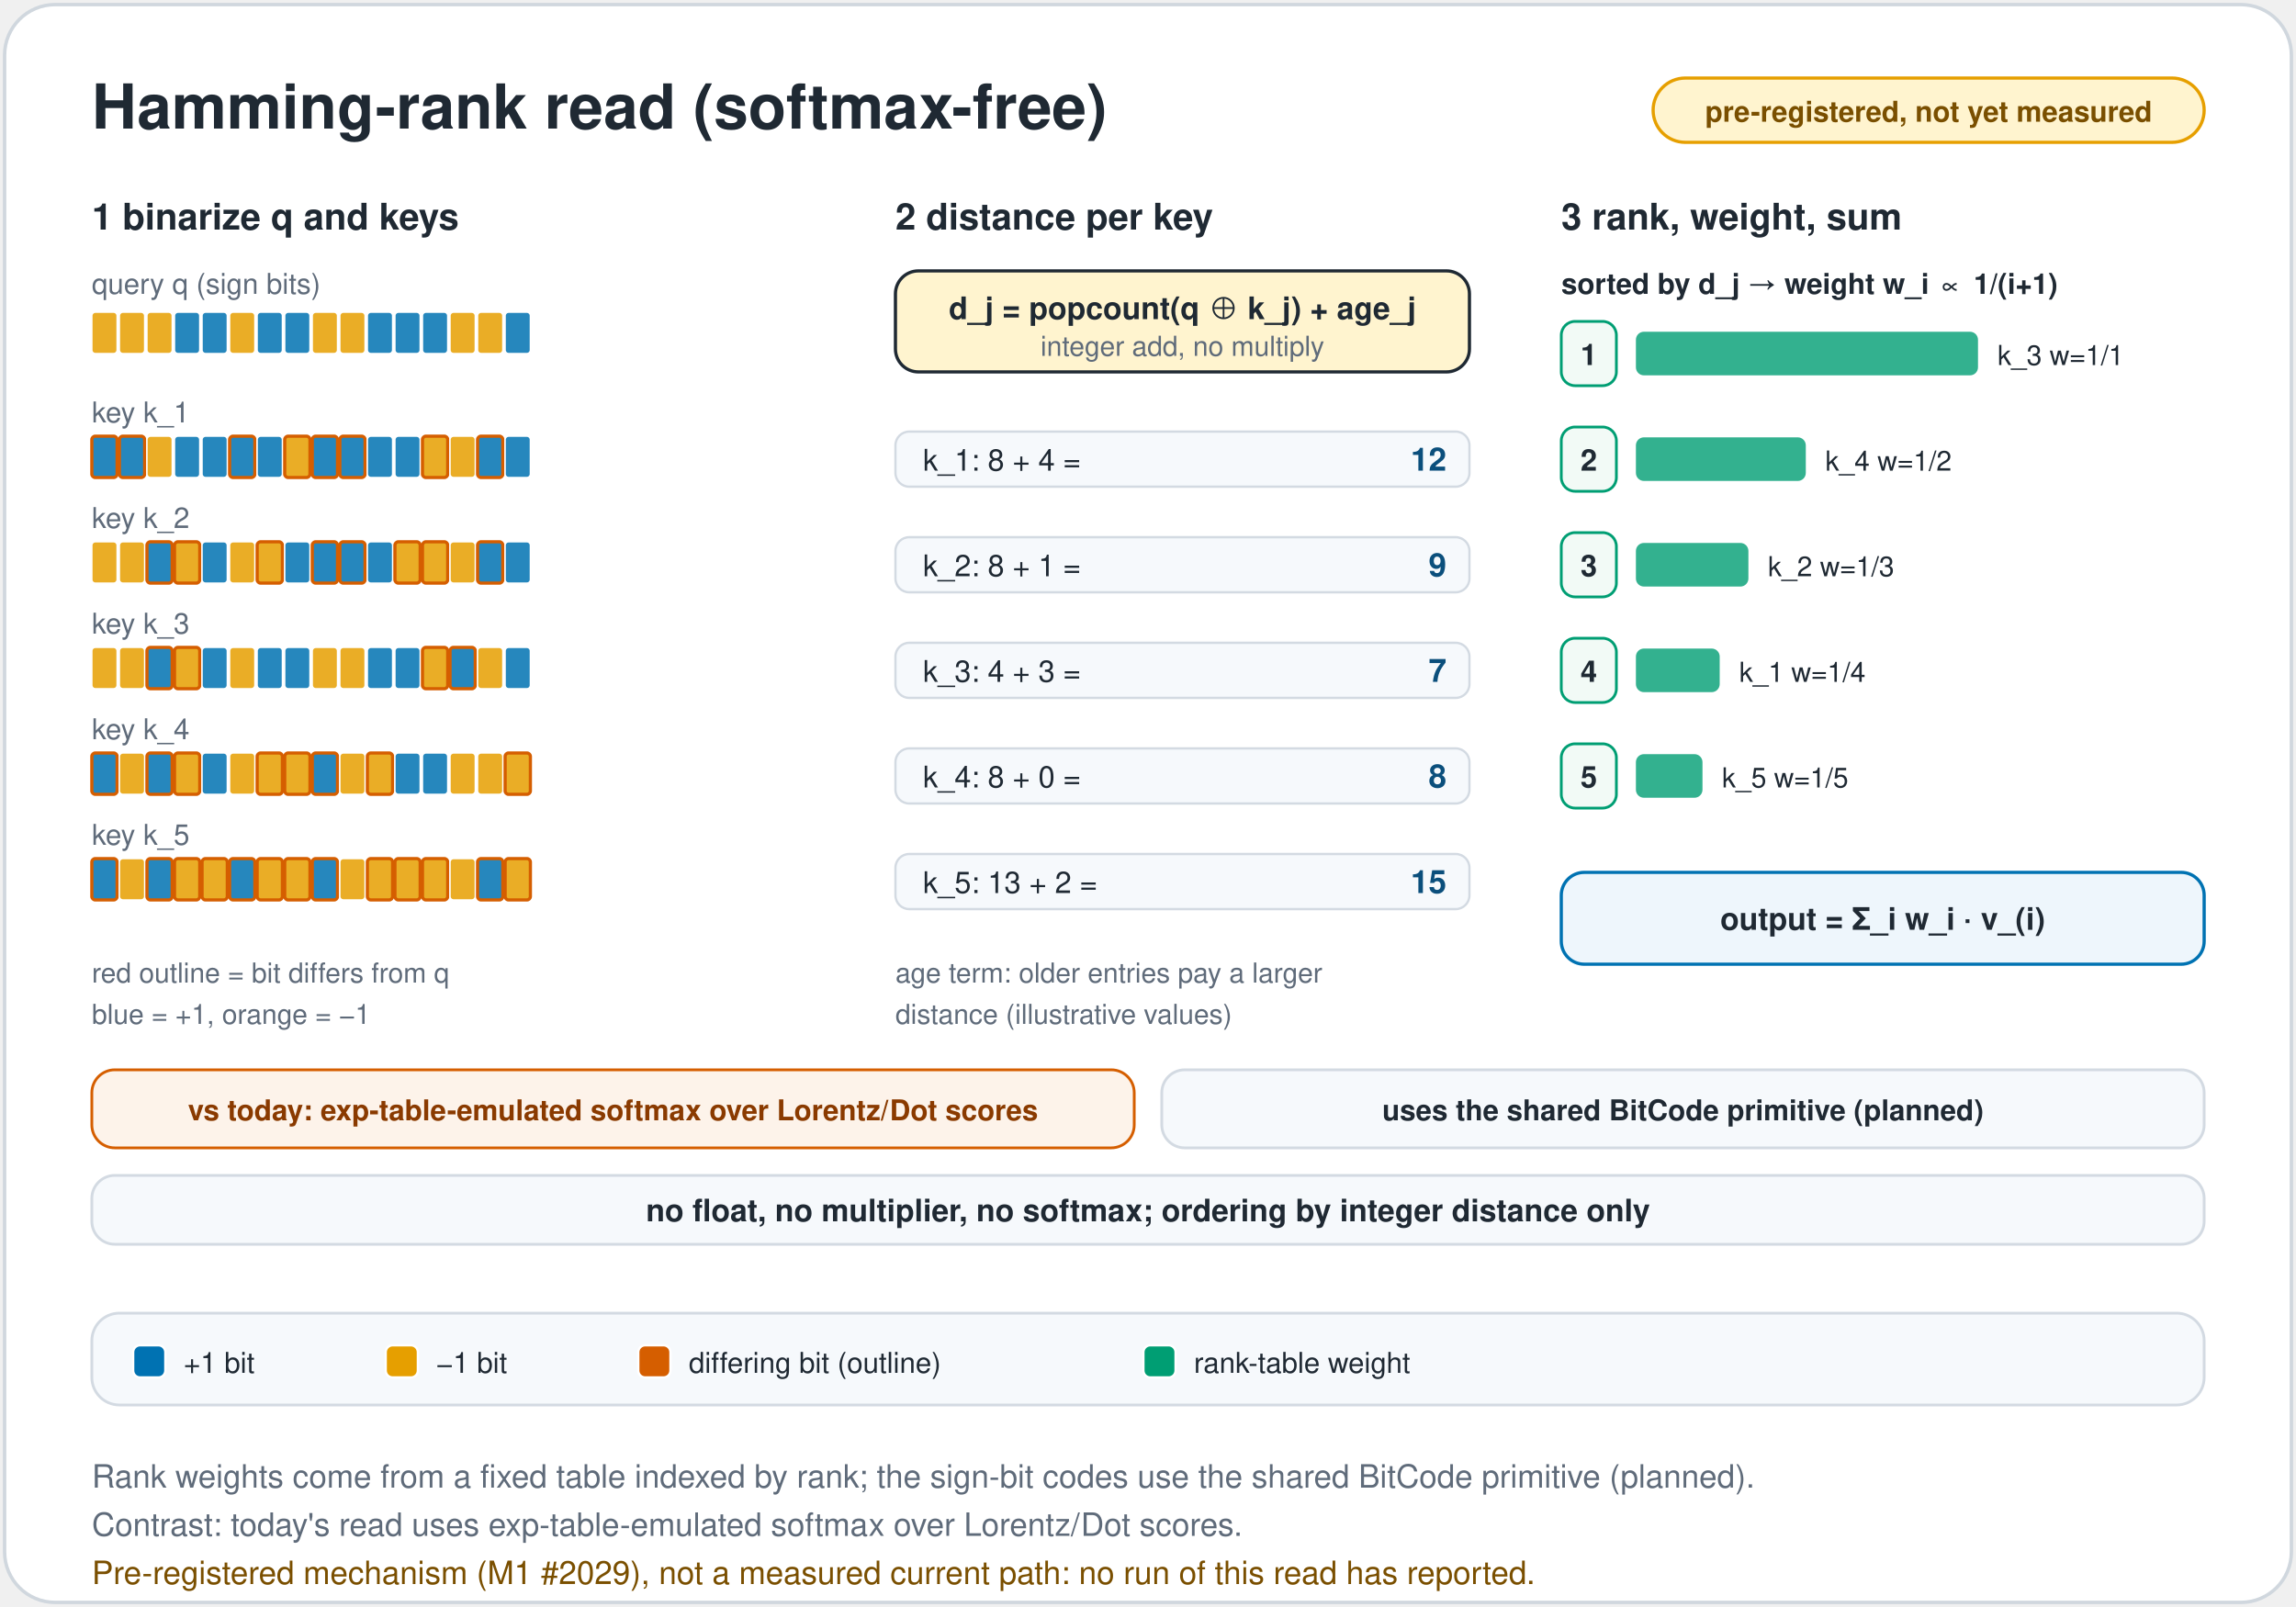
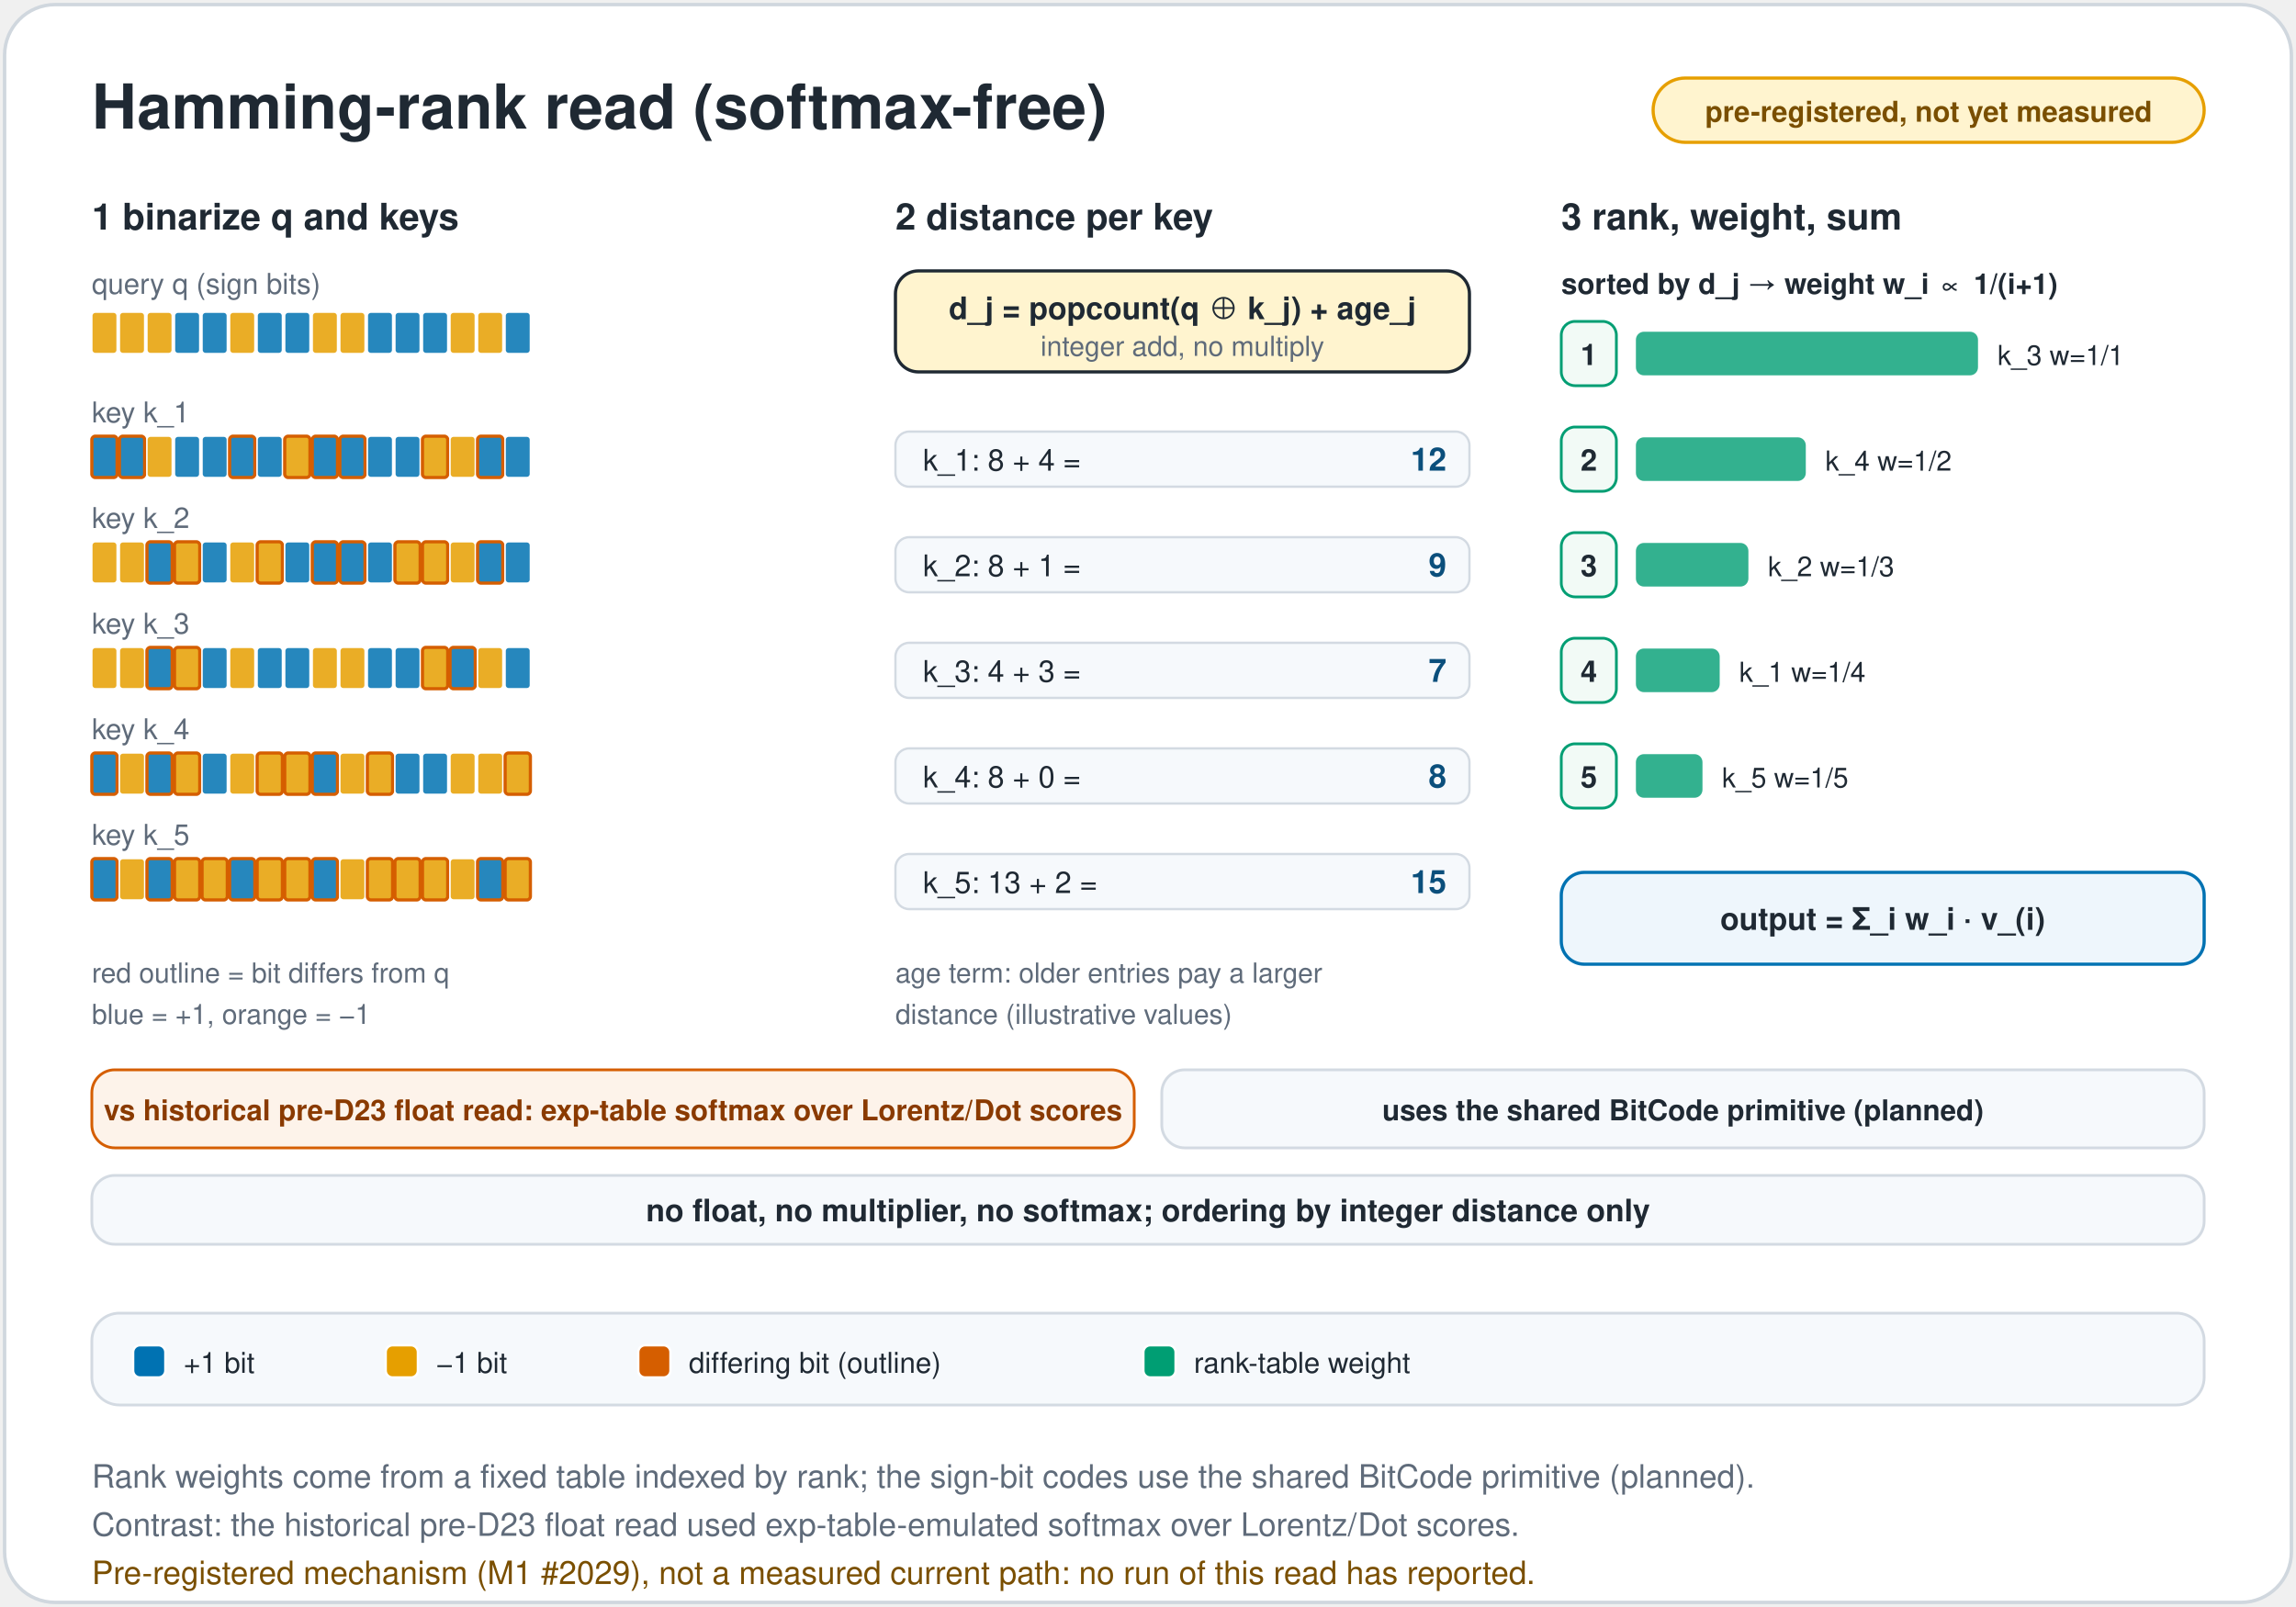
<svg xmlns="http://www.w3.org/2000/svg" viewBox="0 0 1000 700" width="900" height="630" role="img" aria-labelledby="t d" font-family="-apple-system, BlinkMacSystemFont, 'Segoe UI', Helvetica, Arial, sans-serif">
  <rect x="2" y="2" width="996" height="696" rx="22" fill="#ffffff" stroke="#d0d7de" stroke-width="1.5" />
  <text x="40" y="56" font-size="27" font-weight="700" fill="#1f2933">Hamming-rank read (softmax-free)</text>
  <rect x="720" y="34" width="240" height="28" rx="14" fill="#fff4cf" fill-opacity="1" stroke="#E69F00" stroke-width="1.4" stroke-opacity="1" />
  <text x="840" y="53" font-size="12.5" fill="#7a4f00" fill-opacity="1" text-anchor="middle" font-weight="bold">pre-registered, not yet measured</text>
  <text x="40" y="100" font-size="16" fill="#1f2933" fill-opacity="1" text-anchor="start" font-weight="bold">1  binarize q and keys</text>
  <text x="390" y="100" font-size="16" fill="#1f2933" fill-opacity="1" text-anchor="start" font-weight="bold">2  distance per key</text>
  <text x="680" y="100" font-size="16" fill="#1f2933" fill-opacity="1" text-anchor="start" font-weight="bold">3  rank, weight, sum</text>
  <text x="40" y="128" font-size="12.5" fill="#5f6b7a" fill-opacity="1" text-anchor="start" font-weight="normal">query q (sign bits)</text>
  <rect x="40" y="136" width="11" height="18" rx="1.5" fill="#E69F00" fill-opacity="0.85" stroke="#fff" stroke-width="0.6" stroke-opacity="1" />
  <rect x="52" y="136" width="11" height="18" rx="1.5" fill="#E69F00" fill-opacity="0.85" stroke="#fff" stroke-width="0.6" stroke-opacity="1" />
  <rect x="64" y="136" width="11" height="18" rx="1.5" fill="#E69F00" fill-opacity="0.85" stroke="#fff" stroke-width="0.6" stroke-opacity="1" />
  <rect x="76" y="136" width="11" height="18" rx="1.5" fill="#0072B2" fill-opacity="0.85" stroke="#fff" stroke-width="0.6" stroke-opacity="1" />
  <rect x="88" y="136" width="11" height="18" rx="1.5" fill="#0072B2" fill-opacity="0.85" stroke="#fff" stroke-width="0.6" stroke-opacity="1" />
  <rect x="100" y="136" width="11" height="18" rx="1.5" fill="#E69F00" fill-opacity="0.85" stroke="#fff" stroke-width="0.6" stroke-opacity="1" />
  <rect x="112" y="136" width="11" height="18" rx="1.5" fill="#0072B2" fill-opacity="0.85" stroke="#fff" stroke-width="0.6" stroke-opacity="1" />
  <rect x="124" y="136" width="11" height="18" rx="1.5" fill="#0072B2" fill-opacity="0.85" stroke="#fff" stroke-width="0.6" stroke-opacity="1" />
  <rect x="136" y="136" width="11" height="18" rx="1.5" fill="#E69F00" fill-opacity="0.85" stroke="#fff" stroke-width="0.6" stroke-opacity="1" />
  <rect x="148" y="136" width="11" height="18" rx="1.5" fill="#E69F00" fill-opacity="0.85" stroke="#fff" stroke-width="0.6" stroke-opacity="1" />
  <rect x="160" y="136" width="11" height="18" rx="1.5" fill="#0072B2" fill-opacity="0.85" stroke="#fff" stroke-width="0.6" stroke-opacity="1" />
  <rect x="172" y="136" width="11" height="18" rx="1.5" fill="#0072B2" fill-opacity="0.85" stroke="#fff" stroke-width="0.6" stroke-opacity="1" />
  <rect x="184" y="136" width="11" height="18" rx="1.5" fill="#0072B2" fill-opacity="0.85" stroke="#fff" stroke-width="0.6" stroke-opacity="1" />
  <rect x="196" y="136" width="11" height="18" rx="1.5" fill="#E69F00" fill-opacity="0.85" stroke="#fff" stroke-width="0.6" stroke-opacity="1" />
  <rect x="208" y="136" width="11" height="18" rx="1.5" fill="#E69F00" fill-opacity="0.85" stroke="#fff" stroke-width="0.6" stroke-opacity="1" />
  <rect x="220" y="136" width="11" height="18" rx="1.5" fill="#0072B2" fill-opacity="0.85" stroke="#fff" stroke-width="0.6" stroke-opacity="1" />
  <text x="40" y="184" font-size="12.5" fill="#5f6b7a" fill-opacity="1" text-anchor="start" font-weight="normal">key k_1</text>
  <rect x="40" y="190" width="11" height="18" rx="1.5" fill="#0072B2" fill-opacity="0.85" stroke="#D55E00" stroke-width="1.4" stroke-opacity="1" />
  <rect x="52" y="190" width="11" height="18" rx="1.5" fill="#0072B2" fill-opacity="0.85" stroke="#D55E00" stroke-width="1.4" stroke-opacity="1" />
  <rect x="64" y="190" width="11" height="18" rx="1.5" fill="#E69F00" fill-opacity="0.85" stroke="#fff" stroke-width="0.6" stroke-opacity="1" />
  <rect x="76" y="190" width="11" height="18" rx="1.5" fill="#0072B2" fill-opacity="0.85" stroke="#fff" stroke-width="0.6" stroke-opacity="1" />
  <rect x="88" y="190" width="11" height="18" rx="1.5" fill="#0072B2" fill-opacity="0.85" stroke="#fff" stroke-width="0.6" stroke-opacity="1" />
  <rect x="100" y="190" width="11" height="18" rx="1.5" fill="#0072B2" fill-opacity="0.85" stroke="#D55E00" stroke-width="1.4" stroke-opacity="1" />
  <rect x="112" y="190" width="11" height="18" rx="1.5" fill="#0072B2" fill-opacity="0.85" stroke="#fff" stroke-width="0.6" stroke-opacity="1" />
  <rect x="124" y="190" width="11" height="18" rx="1.5" fill="#E69F00" fill-opacity="0.85" stroke="#D55E00" stroke-width="1.4" stroke-opacity="1" />
  <rect x="136" y="190" width="11" height="18" rx="1.5" fill="#0072B2" fill-opacity="0.85" stroke="#D55E00" stroke-width="1.4" stroke-opacity="1" />
  <rect x="148" y="190" width="11" height="18" rx="1.5" fill="#0072B2" fill-opacity="0.85" stroke="#D55E00" stroke-width="1.4" stroke-opacity="1" />
  <rect x="160" y="190" width="11" height="18" rx="1.5" fill="#0072B2" fill-opacity="0.85" stroke="#fff" stroke-width="0.6" stroke-opacity="1" />
  <rect x="172" y="190" width="11" height="18" rx="1.5" fill="#0072B2" fill-opacity="0.85" stroke="#fff" stroke-width="0.6" stroke-opacity="1" />
  <rect x="184" y="190" width="11" height="18" rx="1.5" fill="#E69F00" fill-opacity="0.85" stroke="#D55E00" stroke-width="1.4" stroke-opacity="1" />
  <rect x="196" y="190" width="11" height="18" rx="1.5" fill="#E69F00" fill-opacity="0.85" stroke="#fff" stroke-width="0.6" stroke-opacity="1" />
  <rect x="208" y="190" width="11" height="18" rx="1.5" fill="#0072B2" fill-opacity="0.85" stroke="#D55E00" stroke-width="1.4" stroke-opacity="1" />
  <rect x="220" y="190" width="11" height="18" rx="1.5" fill="#0072B2" fill-opacity="0.85" stroke="#fff" stroke-width="0.6" stroke-opacity="1" />
  <text x="40" y="230" font-size="12.5" fill="#5f6b7a" fill-opacity="1" text-anchor="start" font-weight="normal">key k_2</text>
  <rect x="40" y="236" width="11" height="18" rx="1.5" fill="#E69F00" fill-opacity="0.85" stroke="#fff" stroke-width="0.6" stroke-opacity="1" />
  <rect x="52" y="236" width="11" height="18" rx="1.5" fill="#E69F00" fill-opacity="0.85" stroke="#fff" stroke-width="0.6" stroke-opacity="1" />
  <rect x="64" y="236" width="11" height="18" rx="1.5" fill="#0072B2" fill-opacity="0.85" stroke="#D55E00" stroke-width="1.4" stroke-opacity="1" />
  <rect x="76" y="236" width="11" height="18" rx="1.5" fill="#E69F00" fill-opacity="0.85" stroke="#D55E00" stroke-width="1.4" stroke-opacity="1" />
  <rect x="88" y="236" width="11" height="18" rx="1.5" fill="#0072B2" fill-opacity="0.85" stroke="#fff" stroke-width="0.6" stroke-opacity="1" />
  <rect x="100" y="236" width="11" height="18" rx="1.5" fill="#E69F00" fill-opacity="0.85" stroke="#fff" stroke-width="0.6" stroke-opacity="1" />
  <rect x="112" y="236" width="11" height="18" rx="1.5" fill="#E69F00" fill-opacity="0.85" stroke="#D55E00" stroke-width="1.4" stroke-opacity="1" />
  <rect x="124" y="236" width="11" height="18" rx="1.5" fill="#0072B2" fill-opacity="0.85" stroke="#fff" stroke-width="0.6" stroke-opacity="1" />
  <rect x="136" y="236" width="11" height="18" rx="1.5" fill="#0072B2" fill-opacity="0.85" stroke="#D55E00" stroke-width="1.4" stroke-opacity="1" />
  <rect x="148" y="236" width="11" height="18" rx="1.5" fill="#0072B2" fill-opacity="0.85" stroke="#D55E00" stroke-width="1.4" stroke-opacity="1" />
  <rect x="160" y="236" width="11" height="18" rx="1.5" fill="#0072B2" fill-opacity="0.85" stroke="#fff" stroke-width="0.6" stroke-opacity="1" />
  <rect x="172" y="236" width="11" height="18" rx="1.5" fill="#E69F00" fill-opacity="0.85" stroke="#D55E00" stroke-width="1.4" stroke-opacity="1" />
  <rect x="184" y="236" width="11" height="18" rx="1.5" fill="#E69F00" fill-opacity="0.85" stroke="#D55E00" stroke-width="1.4" stroke-opacity="1" />
  <rect x="196" y="236" width="11" height="18" rx="1.5" fill="#E69F00" fill-opacity="0.85" stroke="#fff" stroke-width="0.6" stroke-opacity="1" />
  <rect x="208" y="236" width="11" height="18" rx="1.5" fill="#0072B2" fill-opacity="0.85" stroke="#D55E00" stroke-width="1.4" stroke-opacity="1" />
  <rect x="220" y="236" width="11" height="18" rx="1.5" fill="#0072B2" fill-opacity="0.85" stroke="#fff" stroke-width="0.6" stroke-opacity="1" />
  <text x="40" y="276" font-size="12.5" fill="#5f6b7a" fill-opacity="1" text-anchor="start" font-weight="normal">key k_3</text>
  <rect x="40" y="282" width="11" height="18" rx="1.5" fill="#E69F00" fill-opacity="0.85" stroke="#fff" stroke-width="0.6" stroke-opacity="1" />
  <rect x="52" y="282" width="11" height="18" rx="1.5" fill="#E69F00" fill-opacity="0.85" stroke="#fff" stroke-width="0.6" stroke-opacity="1" />
  <rect x="64" y="282" width="11" height="18" rx="1.5" fill="#0072B2" fill-opacity="0.85" stroke="#D55E00" stroke-width="1.4" stroke-opacity="1" />
  <rect x="76" y="282" width="11" height="18" rx="1.5" fill="#E69F00" fill-opacity="0.85" stroke="#D55E00" stroke-width="1.4" stroke-opacity="1" />
  <rect x="88" y="282" width="11" height="18" rx="1.5" fill="#0072B2" fill-opacity="0.85" stroke="#fff" stroke-width="0.6" stroke-opacity="1" />
  <rect x="100" y="282" width="11" height="18" rx="1.5" fill="#E69F00" fill-opacity="0.85" stroke="#fff" stroke-width="0.6" stroke-opacity="1" />
  <rect x="112" y="282" width="11" height="18" rx="1.5" fill="#0072B2" fill-opacity="0.85" stroke="#fff" stroke-width="0.6" stroke-opacity="1" />
  <rect x="124" y="282" width="11" height="18" rx="1.5" fill="#0072B2" fill-opacity="0.85" stroke="#fff" stroke-width="0.6" stroke-opacity="1" />
  <rect x="136" y="282" width="11" height="18" rx="1.5" fill="#E69F00" fill-opacity="0.85" stroke="#fff" stroke-width="0.6" stroke-opacity="1" />
  <rect x="148" y="282" width="11" height="18" rx="1.5" fill="#E69F00" fill-opacity="0.85" stroke="#fff" stroke-width="0.6" stroke-opacity="1" />
  <rect x="160" y="282" width="11" height="18" rx="1.5" fill="#0072B2" fill-opacity="0.85" stroke="#fff" stroke-width="0.6" stroke-opacity="1" />
  <rect x="172" y="282" width="11" height="18" rx="1.5" fill="#0072B2" fill-opacity="0.85" stroke="#fff" stroke-width="0.6" stroke-opacity="1" />
  <rect x="184" y="282" width="11" height="18" rx="1.5" fill="#E69F00" fill-opacity="0.85" stroke="#D55E00" stroke-width="1.4" stroke-opacity="1" />
  <rect x="196" y="282" width="11" height="18" rx="1.5" fill="#0072B2" fill-opacity="0.85" stroke="#D55E00" stroke-width="1.4" stroke-opacity="1" />
  <rect x="208" y="282" width="11" height="18" rx="1.5" fill="#E69F00" fill-opacity="0.85" stroke="#fff" stroke-width="0.6" stroke-opacity="1" />
  <rect x="220" y="282" width="11" height="18" rx="1.5" fill="#0072B2" fill-opacity="0.85" stroke="#fff" stroke-width="0.6" stroke-opacity="1" />
  <text x="40" y="322" font-size="12.5" fill="#5f6b7a" fill-opacity="1" text-anchor="start" font-weight="normal">key k_4</text>
  <rect x="40" y="328" width="11" height="18" rx="1.5" fill="#0072B2" fill-opacity="0.85" stroke="#D55E00" stroke-width="1.4" stroke-opacity="1" />
  <rect x="52" y="328" width="11" height="18" rx="1.5" fill="#E69F00" fill-opacity="0.85" stroke="#fff" stroke-width="0.6" stroke-opacity="1" />
  <rect x="64" y="328" width="11" height="18" rx="1.5" fill="#0072B2" fill-opacity="0.85" stroke="#D55E00" stroke-width="1.4" stroke-opacity="1" />
  <rect x="76" y="328" width="11" height="18" rx="1.5" fill="#E69F00" fill-opacity="0.85" stroke="#D55E00" stroke-width="1.4" stroke-opacity="1" />
  <rect x="88" y="328" width="11" height="18" rx="1.5" fill="#0072B2" fill-opacity="0.85" stroke="#fff" stroke-width="0.6" stroke-opacity="1" />
  <rect x="100" y="328" width="11" height="18" rx="1.5" fill="#E69F00" fill-opacity="0.85" stroke="#fff" stroke-width="0.6" stroke-opacity="1" />
  <rect x="112" y="328" width="11" height="18" rx="1.5" fill="#E69F00" fill-opacity="0.85" stroke="#D55E00" stroke-width="1.4" stroke-opacity="1" />
  <rect x="124" y="328" width="11" height="18" rx="1.5" fill="#E69F00" fill-opacity="0.85" stroke="#D55E00" stroke-width="1.4" stroke-opacity="1" />
  <rect x="136" y="328" width="11" height="18" rx="1.5" fill="#0072B2" fill-opacity="0.85" stroke="#D55E00" stroke-width="1.4" stroke-opacity="1" />
  <rect x="148" y="328" width="11" height="18" rx="1.5" fill="#E69F00" fill-opacity="0.85" stroke="#fff" stroke-width="0.6" stroke-opacity="1" />
  <rect x="160" y="328" width="11" height="18" rx="1.5" fill="#E69F00" fill-opacity="0.85" stroke="#D55E00" stroke-width="1.4" stroke-opacity="1" />
  <rect x="172" y="328" width="11" height="18" rx="1.5" fill="#0072B2" fill-opacity="0.85" stroke="#fff" stroke-width="0.6" stroke-opacity="1" />
  <rect x="184" y="328" width="11" height="18" rx="1.5" fill="#0072B2" fill-opacity="0.85" stroke="#fff" stroke-width="0.6" stroke-opacity="1" />
  <rect x="196" y="328" width="11" height="18" rx="1.5" fill="#E69F00" fill-opacity="0.85" stroke="#fff" stroke-width="0.6" stroke-opacity="1" />
  <rect x="208" y="328" width="11" height="18" rx="1.5" fill="#E69F00" fill-opacity="0.85" stroke="#fff" stroke-width="0.6" stroke-opacity="1" />
  <rect x="220" y="328" width="11" height="18" rx="1.5" fill="#E69F00" fill-opacity="0.85" stroke="#D55E00" stroke-width="1.4" stroke-opacity="1" />
  <text x="40" y="368" font-size="12.5" fill="#5f6b7a" fill-opacity="1" text-anchor="start" font-weight="normal">key k_5</text>
  <rect x="40" y="374" width="11" height="18" rx="1.5" fill="#0072B2" fill-opacity="0.85" stroke="#D55E00" stroke-width="1.4" stroke-opacity="1" />
  <rect x="52" y="374" width="11" height="18" rx="1.5" fill="#E69F00" fill-opacity="0.85" stroke="#fff" stroke-width="0.6" stroke-opacity="1" />
  <rect x="64" y="374" width="11" height="18" rx="1.5" fill="#0072B2" fill-opacity="0.85" stroke="#D55E00" stroke-width="1.4" stroke-opacity="1" />
  <rect x="76" y="374" width="11" height="18" rx="1.5" fill="#E69F00" fill-opacity="0.85" stroke="#D55E00" stroke-width="1.4" stroke-opacity="1" />
  <rect x="88" y="374" width="11" height="18" rx="1.5" fill="#E69F00" fill-opacity="0.85" stroke="#D55E00" stroke-width="1.4" stroke-opacity="1" />
  <rect x="100" y="374" width="11" height="18" rx="1.5" fill="#0072B2" fill-opacity="0.85" stroke="#D55E00" stroke-width="1.4" stroke-opacity="1" />
  <rect x="112" y="374" width="11" height="18" rx="1.5" fill="#E69F00" fill-opacity="0.85" stroke="#D55E00" stroke-width="1.4" stroke-opacity="1" />
  <rect x="124" y="374" width="11" height="18" rx="1.5" fill="#E69F00" fill-opacity="0.85" stroke="#D55E00" stroke-width="1.4" stroke-opacity="1" />
  <rect x="136" y="374" width="11" height="18" rx="1.5" fill="#0072B2" fill-opacity="0.85" stroke="#D55E00" stroke-width="1.4" stroke-opacity="1" />
  <rect x="148" y="374" width="11" height="18" rx="1.5" fill="#E69F00" fill-opacity="0.85" stroke="#fff" stroke-width="0.6" stroke-opacity="1" />
  <rect x="160" y="374" width="11" height="18" rx="1.5" fill="#E69F00" fill-opacity="0.85" stroke="#D55E00" stroke-width="1.4" stroke-opacity="1" />
  <rect x="172" y="374" width="11" height="18" rx="1.5" fill="#E69F00" fill-opacity="0.85" stroke="#D55E00" stroke-width="1.4" stroke-opacity="1" />
  <rect x="184" y="374" width="11" height="18" rx="1.5" fill="#E69F00" fill-opacity="0.85" stroke="#D55E00" stroke-width="1.4" stroke-opacity="1" />
  <rect x="196" y="374" width="11" height="18" rx="1.5" fill="#E69F00" fill-opacity="0.85" stroke="#fff" stroke-width="0.6" stroke-opacity="1" />
  <rect x="208" y="374" width="11" height="18" rx="1.5" fill="#0072B2" fill-opacity="0.85" stroke="#D55E00" stroke-width="1.4" stroke-opacity="1" />
  <rect x="220" y="374" width="11" height="18" rx="1.5" fill="#E69F00" fill-opacity="0.85" stroke="#D55E00" stroke-width="1.4" stroke-opacity="1" />
  <text x="40" y="428" font-size="12" fill="#5f6b7a" fill-opacity="1" text-anchor="start" font-weight="normal">red outline = bit differs from q</text>
  <text x="40" y="446" font-size="12" fill="#5f6b7a" fill-opacity="1" text-anchor="start" font-weight="normal">blue = +1, orange = −1</text>
  <rect x="390" y="118" width="250" height="44" rx="10" fill="#fff4cf" fill-opacity="1" stroke="#1f2933" stroke-width="1.4" stroke-opacity="1" />
  <text x="515" y="139" font-size="13.5" fill="#1f2933" fill-opacity="1" text-anchor="middle" font-weight="bold">d_j = popcount(q ⊕ k_j) + age_j</text>
  <text x="515" y="155" font-size="12" fill="#5f6b7a" fill-opacity="1" text-anchor="middle" font-weight="normal">integer add, no multiply</text>
  <rect x="390" y="188" width="250" height="24" rx="6" fill="#f6f9fc" fill-opacity="1" stroke="#d3dae2" stroke-width="1" stroke-opacity="1" />
  <text x="402" y="205" font-size="13" fill="#1f2933" fill-opacity="1" text-anchor="start" font-weight="normal">k_1:  8 + 4  =</text>
  <text x="630" y="205" font-size="14" fill="#0b4f7c" fill-opacity="1" text-anchor="end" font-weight="bold">12</text>
  <rect x="390" y="234" width="250" height="24" rx="6" fill="#f6f9fc" fill-opacity="1" stroke="#d3dae2" stroke-width="1" stroke-opacity="1" />
  <text x="402" y="251" font-size="13" fill="#1f2933" fill-opacity="1" text-anchor="start" font-weight="normal">k_2:  8 + 1  =</text>
  <text x="630" y="251" font-size="14" fill="#0b4f7c" fill-opacity="1" text-anchor="end" font-weight="bold">9</text>
  <rect x="390" y="280" width="250" height="24" rx="6" fill="#f6f9fc" fill-opacity="1" stroke="#d3dae2" stroke-width="1" stroke-opacity="1" />
  <text x="402" y="297" font-size="13" fill="#1f2933" fill-opacity="1" text-anchor="start" font-weight="normal">k_3:  4 + 3  =</text>
  <text x="630" y="297" font-size="14" fill="#0b4f7c" fill-opacity="1" text-anchor="end" font-weight="bold">7</text>
  <rect x="390" y="326" width="250" height="24" rx="6" fill="#f6f9fc" fill-opacity="1" stroke="#d3dae2" stroke-width="1" stroke-opacity="1" />
  <text x="402" y="343" font-size="13" fill="#1f2933" fill-opacity="1" text-anchor="start" font-weight="normal">k_4:  8 + 0  =</text>
  <text x="630" y="343" font-size="14" fill="#0b4f7c" fill-opacity="1" text-anchor="end" font-weight="bold">8</text>
  <rect x="390" y="372" width="250" height="24" rx="6" fill="#f6f9fc" fill-opacity="1" stroke="#d3dae2" stroke-width="1" stroke-opacity="1" />
  <text x="402" y="389" font-size="13" fill="#1f2933" fill-opacity="1" text-anchor="start" font-weight="normal">k_5:  13 + 2  =</text>
  <text x="630" y="389" font-size="14" fill="#0b4f7c" fill-opacity="1" text-anchor="end" font-weight="bold">15</text>
  <text x="390" y="428" font-size="12" fill="#5f6b7a" fill-opacity="1" text-anchor="start" font-weight="normal">age term: older entries pay a larger</text>
  <text x="390" y="446" font-size="12" fill="#5f6b7a" fill-opacity="1" text-anchor="start" font-weight="normal">distance (illustrative values)</text>
  <text x="680" y="128" font-size="12.5" fill="#1f2933" fill-opacity="1" text-anchor="start" font-weight="bold">sorted by d_j  →  weight  w_i ∝ 1/(i+1)</text>
  <rect x="680" y="140" width="24" height="28" rx="6" fill="#f2faf6" fill-opacity="1" stroke="#009E73" stroke-width="1.2" stroke-opacity="1" />
  <text x="692" y="159" font-size="13" fill="#1f2933" fill-opacity="1" text-anchor="middle" font-weight="bold">1</text>
  <rect x="712" y="144" width="150" height="20" rx="4" fill="#009E73" fill-opacity="0.8" stroke="#fff" stroke-width="1" stroke-opacity="1" />
  <text x="870" y="159" font-size="12" fill="#1f2933" fill-opacity="1" text-anchor="start" font-weight="normal">k_3  w=1/1</text>
  <rect x="680" y="186" width="24" height="28" rx="6" fill="#f2faf6" fill-opacity="1" stroke="#009E73" stroke-width="1.2" stroke-opacity="1" />
  <text x="692" y="205" font-size="13" fill="#1f2933" fill-opacity="1" text-anchor="middle" font-weight="bold">2</text>
  <rect x="712" y="190" width="75" height="20" rx="4" fill="#009E73" fill-opacity="0.8" stroke="#fff" stroke-width="1" stroke-opacity="1" />
  <text x="795" y="205" font-size="12" fill="#1f2933" fill-opacity="1" text-anchor="start" font-weight="normal">k_4  w=1/2</text>
  <rect x="680" y="232" width="24" height="28" rx="6" fill="#f2faf6" fill-opacity="1" stroke="#009E73" stroke-width="1.2" stroke-opacity="1" />
  <text x="692" y="251" font-size="13" fill="#1f2933" fill-opacity="1" text-anchor="middle" font-weight="bold">3</text>
  <rect x="712" y="236" width="50" height="20" rx="4" fill="#009E73" fill-opacity="0.8" stroke="#fff" stroke-width="1" stroke-opacity="1" />
  <text x="770" y="251" font-size="12" fill="#1f2933" fill-opacity="1" text-anchor="start" font-weight="normal">k_2  w=1/3</text>
  <rect x="680" y="278" width="24" height="28" rx="6" fill="#f2faf6" fill-opacity="1" stroke="#009E73" stroke-width="1.2" stroke-opacity="1" />
  <text x="692" y="297" font-size="13" fill="#1f2933" fill-opacity="1" text-anchor="middle" font-weight="bold">4</text>
  <rect x="712" y="282" width="37.5" height="20" rx="4" fill="#009E73" fill-opacity="0.8" stroke="#fff" stroke-width="1" stroke-opacity="1" />
  <text x="757.5" y="297" font-size="12" fill="#1f2933" fill-opacity="1" text-anchor="start" font-weight="normal">k_1  w=1/4</text>
  <rect x="680" y="324" width="24" height="28" rx="6" fill="#f2faf6" fill-opacity="1" stroke="#009E73" stroke-width="1.2" stroke-opacity="1" />
  <text x="692" y="343" font-size="13" fill="#1f2933" fill-opacity="1" text-anchor="middle" font-weight="bold">5</text>
  <rect x="712" y="328" width="30" height="20" rx="4" fill="#009E73" fill-opacity="0.8" stroke="#fff" stroke-width="1" stroke-opacity="1" />
  <text x="750" y="343" font-size="12" fill="#1f2933" fill-opacity="1" text-anchor="start" font-weight="normal">k_5  w=1/5</text>
  <rect x="680" y="380" width="280" height="40" rx="10" fill="#eef6fc" fill-opacity="1" stroke="#0072B2" stroke-width="1.4" stroke-opacity="1" />
  <text x="820" y="405" font-size="13.5" fill="#1f2933" fill-opacity="1" text-anchor="middle" font-weight="bold">output = Σ_i w_i · v_(i)</text>
  <rect x="40" y="466" width="454" height="34" rx="10" fill="#fdf3ea" fill-opacity="1" stroke="#D55E00" stroke-width="1.2" stroke-opacity="1" />
-   <text x="267" y="488" font-size="12.5" fill="#8a3a00" fill-opacity="1" text-anchor="middle" font-weight="bold">vs today: exp-table-emulated softmax over Lorentz/Dot scores</text>
+   <text x="267" y="488" font-size="12.5" fill="#8a3a00" fill-opacity="1" text-anchor="middle" font-weight="bold">vs historical pre-D23 float read: exp-table softmax over Lorentz/Dot scores</text>
  <rect x="506" y="466" width="454" height="34" rx="10" fill="#f6f9fc" fill-opacity="1" stroke="#d3dae2" stroke-width="1.2" stroke-opacity="1" />
  <text x="733" y="488" font-size="12.5" fill="#1f2933" fill-opacity="1" text-anchor="middle" font-weight="bold">uses the shared BitCode primitive (planned)</text>
  <rect x="40" y="512" width="920" height="30" rx="10" fill="#f6f9fc" fill-opacity="1" stroke="#d3dae2" stroke-width="1.2" stroke-opacity="1" />
  <text x="500" y="532" font-size="13.5" fill="#1f2933" fill-opacity="1" text-anchor="middle" font-weight="bold">no float, no multiplier, no softmax; ordering by integer distance only</text>
  <rect x="40" y="572" width="920" height="40" rx="12" fill="#f6f9fc" fill-opacity="1" stroke="#d3dae2" stroke-width="1.2" stroke-opacity="1" />
  <rect x="58" y="586" width="14" height="14" rx="3" fill="#0072B2" fill-opacity="1" stroke="#fff" stroke-width="1" stroke-opacity="1" />
  <text x="80" y="598" font-size="12.5" fill="#1f2933" fill-opacity="1" text-anchor="start" font-weight="normal">+1 bit</text>
  <rect x="168" y="586" width="14" height="14" rx="3" fill="#E69F00" fill-opacity="1" stroke="#fff" stroke-width="1" stroke-opacity="1" />
  <text x="190" y="598" font-size="12.5" fill="#1f2933" fill-opacity="1" text-anchor="start" font-weight="normal">−1 bit</text>
  <rect x="278" y="586" width="14" height="14" rx="3" fill="#D55E00" fill-opacity="1" stroke="#fff" stroke-width="1" stroke-opacity="1" />
  <text x="300" y="598" font-size="12.5" fill="#1f2933" fill-opacity="1" text-anchor="start" font-weight="normal">differing bit (outline)</text>
  <rect x="498" y="586" width="14" height="14" rx="3" fill="#009E73" fill-opacity="1" stroke="#fff" stroke-width="1" stroke-opacity="1" />
  <text x="520" y="598" font-size="12.5" fill="#1f2933" fill-opacity="1" text-anchor="start" font-weight="normal">rank-table weight</text>
  <text x="40" y="648" font-size="14" fill="#5f6b7a">Rank weights come from a fixed table indexed by rank; the sign-bit codes use the shared BitCode primitive (planned).</text>
-   <text x="40" y="669" font-size="14" fill="#5f6b7a">Contrast: today's read uses exp-table-emulated softmax over Lorentz/Dot scores.</text>
+   <text x="40" y="669" font-size="14" fill="#5f6b7a">Contrast: the historical pre-D23 float read used exp-table-emulated softmax over Lorentz/Dot scores.</text>
  <text x="40" y="690" font-size="14" fill="#7a4f00">Pre-registered mechanism (M1 #2029), not a measured current path: no run of this read has reported.</text>
</svg>
